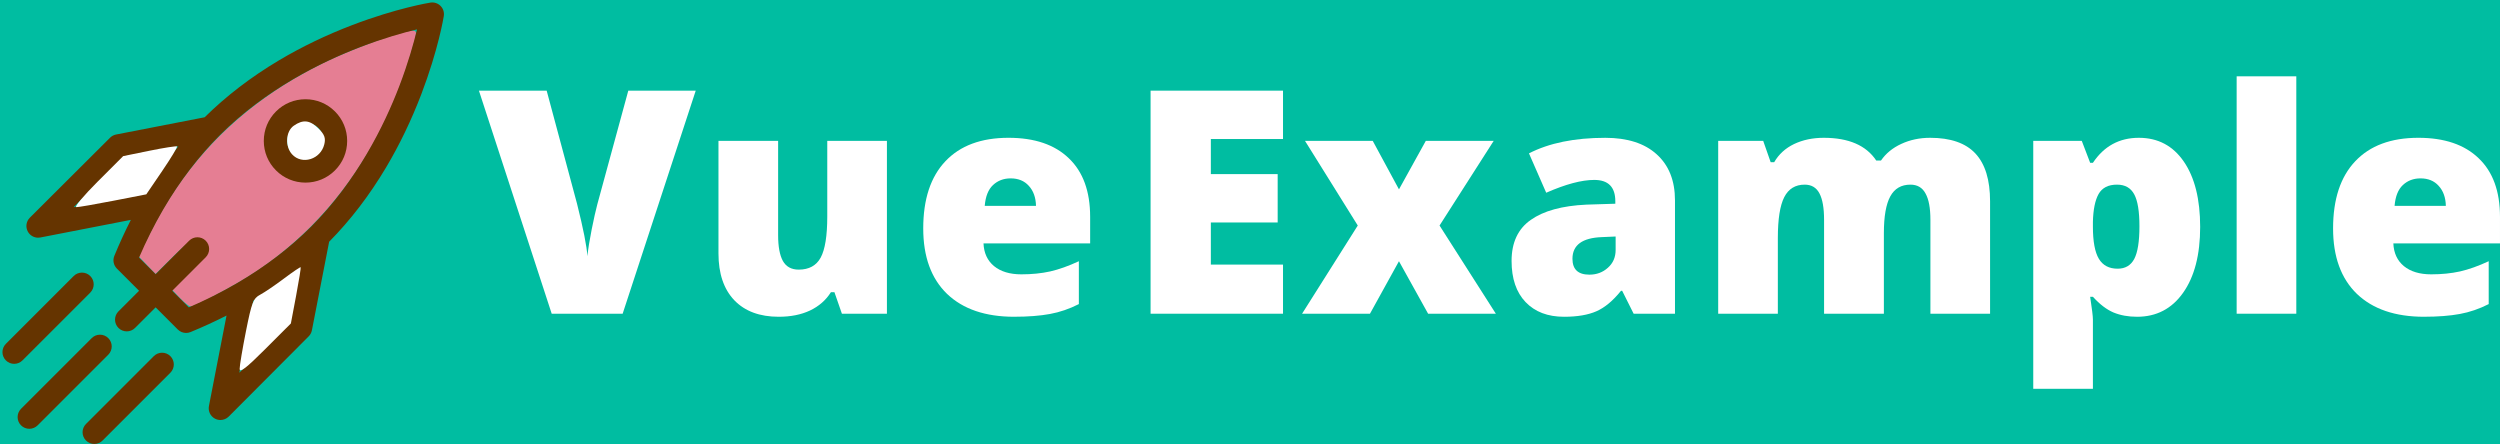
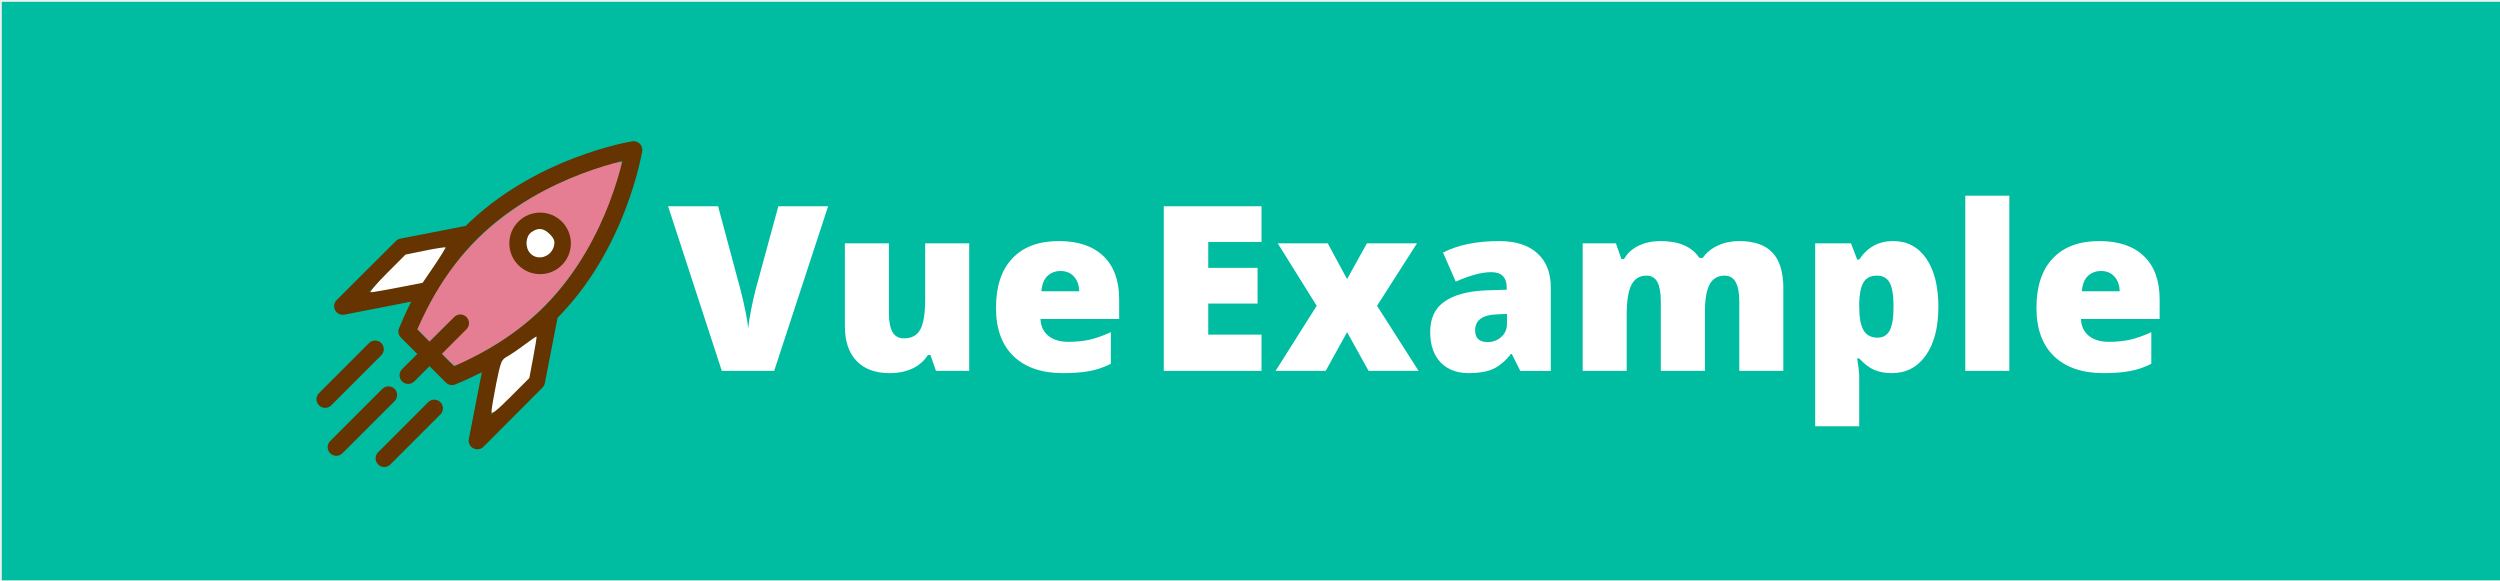
- <svg xmlns="http://www.w3.org/2000/svg" version="1.1" x="0px" y="0px" viewBox="0 0 509.621 90.499" id="svg4171" width="509.621" height="90.499">
+ <svg xmlns="http://www.w3.org/2000/svg" version="1.1" x="0px" y="0px" viewBox="0 0 690.547 160.289" id="svg4171" width="690.547" height="160.289">
  <defs id="defs4183" />
-   <g id="layer3" style="display:inline" transform="translate(144.8167,-35.96908)">
+   <g id="layer3" style="display:inline" transform="translate(231.7309,2.527277)">
    <rect style="fill:#00bda1;fill-opacity:1;stroke:none;stroke-width:15;stroke-linecap:butt;stroke-linejoin:miter;stroke-miterlimit:4;stroke-dasharray:none;stroke-opacity:1" id="rect4144" width="690.047" height="159.789" x="-231.231" y="-2.027" />
  </g>
-   <g id="layer4" transform="translate(-71.40215,-58.8714)" style="display:none">
+   <g id="layer4" transform="translate(15.51202,-20.37504)" style="display:none">
    <g transform="translate(-94.45708,13.48731)" style="font-style:normal;font-weight:normal;font-size:40px;line-height:125%;font-family:sans-serif;letter-spacing:2px;word-spacing:0px;display:inline;fill:#653400;fill-opacity:1;stroke:none;stroke-width:1px;stroke-linecap:butt;stroke-linejoin:miter;stroke-opacity:1" id="flowRoot4444-3">
      <path d="m 196.636,143.893 -2.565,-13.973 -5.715,0 -2.565,13.973 3.578,0 0.427,-2.205 2.655,0 0.427,2.205 3.757,0 z m -4.612,-4.838 -1.732,0 0.787,-4.995 0.158,0 0.787,4.995 z" style="font-style:normal;font-variant:normal;font-weight:normal;font-stretch:normal;font-size:22.5px;font-family:'Passion One';-inkscape-font-specification:'Passion One';fill:#653400;fill-opacity:1" id="path4299" />
      <path d="m 216.656,129.92 -4.05,0 -0.922,9.158 -0.383,0 -1.215,-9.158 -4.253,0 2.52,13.973 5.94,0 2.362,-13.973 z" style="font-style:normal;font-variant:normal;font-weight:normal;font-stretch:normal;font-size:22.5px;font-family:'Passion One';-inkscape-font-specification:'Passion One';fill:#653400;fill-opacity:1" id="path4301" />
      <path d="m 222.298,144.118 c 1.373,0 2.205,-0.54 2.812,-1.058 l 0.09,0 0,0.787 3.578,0 0,-10.732 -3.78,0 0,7.357 c -0.27,0.203 -0.675,0.315 -1.058,0.315 -0.338,0 -0.495,-0.225 -0.495,-0.562 l 0,-7.11 -3.825,0 0,8.033 c 0,1.732 0.743,2.97 2.678,2.97 z" style="font-style:normal;font-variant:normal;font-weight:normal;font-stretch:normal;font-size:22.5px;font-family:'Passion One';-inkscape-font-specification:'Passion One';fill:#653400;fill-opacity:1" id="path4303" />
      <path d="m 236.623,136.063 c 0.765,0 1.012,0.383 1.012,1.058 l 0,0.54 -1.958,0 c 0,-0.922 0.113,-1.597 0.945,-1.597 z m 0.09,-3.217 c -3.285,0 -4.77,1.98 -4.77,5.625 0,3.397 1.643,5.647 4.793,5.647 1.417,0 2.542,-0.203 3.78,-0.585 l -0.315,-2.79 c -1.125,0.27 -1.98,0.517 -2.902,0.517 -1.012,0 -1.552,-0.517 -1.552,-1.688 l 5.13,0 c 0.068,-0.922 0.158,-1.823 0.158,-2.43 0,-2.587 -1.058,-4.298 -4.32,-4.298 z" style="font-style:normal;font-variant:normal;font-weight:normal;font-stretch:normal;font-size:22.5px;font-family:'Passion One';-inkscape-font-specification:'Passion One';fill:#653400;fill-opacity:1" id="path4305" />
      <path d="m 245.067,142.363 c 0,1.125 0.585,1.778 2.002,1.778 1.373,0 1.958,-0.652 1.958,-1.732 0,-1.238 -0.585,-1.823 -1.958,-1.823 -1.417,0 -2.002,0.585 -2.002,1.778 z" style="font-style:normal;font-variant:normal;font-weight:normal;font-stretch:normal;font-size:22.5px;font-family:'Passion One';-inkscape-font-specification:'Passion One';fill:#653400;fill-opacity:1" id="path4307" />
      <path d="m 256.762,133.228 -3.757,0 0,10.328 c 0,0.427 -0.068,0.54 -0.585,0.54 l -0.765,0 0.315,3.105 1.125,0 c 2.835,0 3.667,-0.72 3.667,-3.038 l 0,-10.935 z m -3.96,-2.16 c 0,1.17 0.562,1.71 2.047,1.71 1.44,0 2.002,-0.562 2.002,-1.71 0,-1.192 -0.562,-1.755 -2.002,-1.755 -1.485,0 -2.047,0.562 -2.047,1.755 z" style="font-style:normal;font-variant:normal;font-weight:normal;font-stretch:normal;font-size:22.5px;font-family:'Passion One';-inkscape-font-specification:'Passion One';fill:#653400;fill-opacity:1" id="path4309" />
      <path d="m 263.556,132.845 c -2.43,0 -3.825,1.238 -3.825,3.51 0,2.25 1.462,3.15 3.848,4.072 0.36,0.135 0.495,0.225 0.495,0.472 0,0.247 -0.202,0.338 -0.517,0.338 -0.675,0 -1.733,-0.247 -3.06,-0.608 l -0.247,3.038 c 1.058,0.27 2.137,0.45 3.285,0.45 2.745,0 3.713,-1.238 3.713,-3.51 0,-2.272 -1.598,-3.127 -3.623,-3.87 -0.293,-0.113 -0.518,-0.225 -0.518,-0.45 0,-0.247 0.158,-0.383 0.472,-0.383 0.608,0 1.98,0.27 3.083,0.517 l 0.383,-3.127 c -1.08,-0.27 -2.25,-0.45 -3.487,-0.45 z" style="font-style:normal;font-variant:normal;font-weight:normal;font-stretch:normal;font-size:22.5px;font-family:'Passion One';-inkscape-font-specification:'Passion One';fill:#653400;fill-opacity:1" id="path4311" />
      <path d="m 281.882,139.325 c 2.97,0 4.5,-1.215 4.5,-4.68 0,-3.42 -1.597,-4.725 -4.747,-4.725 l -4.567,0 0,13.973 3.78,0 0,-4.567 1.035,0 z m 0.63,-4.41 c 0,1.26 -0.18,1.755 -1.035,1.755 l -0.63,0 0,-3.555 0.54,0 c 0.922,0 1.125,0.54 1.125,1.8 z" style="font-style:normal;font-variant:normal;font-weight:normal;font-stretch:normal;font-size:22.5px;font-family:'Passion One';-inkscape-font-specification:'Passion One';fill:#653400;fill-opacity:1" id="path4313" />
      <path d="m 303.409,129.92 -3.555,0 -0.405,7.402 -0.225,0 -1.035,-7.402 -3.757,0 -0.945,7.402 -0.225,0 -0.585,-7.402 -3.69,0 1.462,13.973 4.657,0 1.012,-6.188 0.18,0 1.215,6.188 4.635,0 1.26,-13.973 z" style="font-style:normal;font-variant:normal;font-weight:normal;font-stretch:normal;font-size:22.5px;font-family:'Passion One';-inkscape-font-specification:'Passion One';fill:#653400;fill-opacity:1" id="path4315" />
      <path d="m 316.898,143.893 -2.565,-13.973 -5.715,0 -2.565,13.973 3.578,0 0.427,-2.205 2.655,0 0.427,2.205 3.757,0 z m -4.612,-4.838 -1.732,0 0.787,-4.995 0.158,0 0.787,4.995 z" style="font-style:normal;font-variant:normal;font-weight:normal;font-stretch:normal;font-size:22.5px;font-family:'Passion One';-inkscape-font-specification:'Passion One';fill:#653400;fill-opacity:1" id="path4317" />
      <path d="m 331.63,139.325 c 2.97,0 4.5,-1.215 4.5,-4.68 0,-3.42 -1.597,-4.725 -4.747,-4.725 l -4.567,0 0,13.973 3.78,0 0,-4.567 1.035,0 z m 0.63,-4.41 c 0,1.26 -0.18,1.755 -1.035,1.755 l -0.63,0 0,-3.555 0.54,0 c 0.922,0 1.125,0.54 1.125,1.8 z" style="font-style:normal;font-variant:normal;font-weight:normal;font-stretch:normal;font-size:22.5px;font-family:'Passion One';-inkscape-font-specification:'Passion One';fill:#653400;fill-opacity:1" id="path4319" />
      <path d="m 342.694,137.84 c 0,-1.147 0.27,-1.395 1.44,-1.395 l 1.035,0 0.158,-3.6 c -1.552,0 -2.07,0.135 -2.768,0.922 l -0.09,0 -0.225,-0.652 -3.285,0 0,10.777 3.735,0 0,-6.053 z" style="font-style:normal;font-variant:normal;font-weight:normal;font-stretch:normal;font-size:22.5px;font-family:'Passion One';-inkscape-font-specification:'Passion One';fill:#653400;fill-opacity:1" id="path4321" />
      <path d="m 352.513,132.845 c -3.217,0 -4.702,1.643 -4.702,5.625 0,3.938 1.417,5.647 4.702,5.647 3.263,0 4.612,-1.665 4.612,-5.805 0,-3.825 -1.417,-5.468 -4.612,-5.468 z m -0.022,3.038 c 0.81,0 0.877,0.517 0.877,2.362 l 0,0.652 c 0,1.913 -0.113,2.408 -0.833,2.408 -0.877,0 -0.945,-0.517 -0.945,-2.542 l 0,-0.54 c 0,-1.823 0.09,-2.34 0.9,-2.34 z" style="font-style:normal;font-variant:normal;font-weight:normal;font-stretch:normal;font-size:22.5px;font-family:'Passion One';-inkscape-font-specification:'Passion One';fill:#653400;fill-opacity:1" id="path4323" />
      <path d="m 364.345,133.228 -3.757,0 0,10.328 c 0,0.427 -0.068,0.54 -0.585,0.54 l -0.765,0 0.315,3.105 1.125,0 c 2.835,0 3.667,-0.72 3.667,-3.038 l 0,-10.935 z m -3.96,-2.16 c 0,1.17 0.562,1.71 2.047,1.71 1.44,0 2.002,-0.562 2.002,-1.71 0,-1.192 -0.562,-1.755 -2.002,-1.755 -1.485,0 -2.047,0.562 -2.047,1.755 z" style="font-style:normal;font-variant:normal;font-weight:normal;font-stretch:normal;font-size:22.5px;font-family:'Passion One';-inkscape-font-specification:'Passion One';fill:#653400;fill-opacity:1" id="path4325" />
      <path d="m 372.399,136.063 c 0.765,0 1.012,0.383 1.012,1.058 l 0,0.54 -1.958,0 c 0,-0.922 0.113,-1.597 0.945,-1.597 z m 0.09,-3.217 c -3.285,0 -4.77,1.98 -4.77,5.625 0,3.397 1.643,5.647 4.793,5.647 1.417,0 2.542,-0.203 3.78,-0.585 l -0.315,-2.79 c -1.125,0.27 -1.98,0.517 -2.902,0.517 -1.012,0 -1.552,-0.517 -1.552,-1.688 l 5.13,0 c 0.068,-0.922 0.158,-1.823 0.158,-2.43 0,-2.587 -1.058,-4.298 -4.32,-4.298 z" style="font-style:normal;font-variant:normal;font-weight:normal;font-stretch:normal;font-size:22.5px;font-family:'Passion One';-inkscape-font-specification:'Passion One';fill:#653400;fill-opacity:1" id="path4327" />
      <path d="m 383.43,138.538 c 0,-1.508 0.203,-2.408 1.058,-2.408 0.585,0 1.395,0.292 2.025,0.562 l 0.405,-3.308 c -0.855,-0.36 -1.62,-0.54 -2.88,-0.54 -2.97,0 -4.388,2.498 -4.388,5.85 0,3.285 1.395,5.423 4.32,5.423 1.058,0 1.823,-0.203 2.768,-0.517 l -0.405,-2.88 c -0.698,0.158 -1.282,0.247 -1.845,0.247 -0.877,0 -1.058,-0.81 -1.058,-2.43 z" style="font-style:normal;font-variant:normal;font-weight:normal;font-stretch:normal;font-size:22.5px;font-family:'Passion One';-inkscape-font-specification:'Passion One';fill:#653400;fill-opacity:1" id="path4329" />
      <path d="m 393.029,144.118 c 0.945,0 1.732,-0.09 2.655,-0.203 l 0.113,-2.993 c -0.45,0.022 -1.08,0.068 -1.395,0.068 -0.315,0 -0.45,-0.135 -0.45,-0.472 l 0,-4.478 1.867,0 0.158,-2.79 -2.002,0 0,-2.07 -3.397,0 -0.203,2.07 -1.26,0 0,2.79 1.08,0 0,5.22 c 0,2.16 0.945,2.857 2.835,2.857 z" style="font-style:normal;font-variant:normal;font-weight:normal;font-stretch:normal;font-size:22.5px;font-family:'Passion One';-inkscape-font-specification:'Passion One';fill:#653400;fill-opacity:1" id="path4331" />
      <path d="m 405.114,140.923 c 0,1.958 0.945,3.195 2.745,3.195 1.395,0 2.047,-0.427 2.565,-1.147 l 0.113,0 c 0.338,0.877 1.125,1.147 2.115,1.147 0.562,0 0.787,-0.045 1.44,-0.09 l 0.338,-2.723 c -0.675,0 -0.945,-0.135 -0.945,-0.72 0,-1.552 0.113,-3.263 0.113,-4.657 0,-2.092 -0.922,-3.083 -3.285,-3.083 -1.62,0 -3.375,0.338 -4.95,0.743 l 0.562,3.285 c 1.26,-0.36 2.61,-0.652 3.375,-0.652 0.45,0 0.63,0.27 0.63,0.63 l 0,0.54 c -2.993,0.27 -4.815,0.877 -4.815,3.533 z m 4.14,0.562 c -0.472,0 -0.698,-0.292 -0.698,-0.833 0,-0.787 0.495,-1.012 1.53,-1.147 l 0,1.103 c 0,0.608 -0.27,0.877 -0.833,0.877 z" style="font-style:normal;font-variant:normal;font-weight:normal;font-stretch:normal;font-size:22.5px;font-family:'Passion One';-inkscape-font-specification:'Passion One';fill:#653400;fill-opacity:1" id="path4333" />
      <path d="m 423.844,132.845 c -1.373,0 -2.205,0.54 -2.812,1.058 l -0.09,0 -0.225,-0.787 -3.442,0 0,10.777 3.78,0 0,-7.268 c 0.27,-0.203 0.675,-0.315 1.058,-0.315 0.338,0 0.495,0.225 0.495,0.562 l 0,7.02 3.825,0 0,-8.303 c 0,-1.732 -0.652,-2.745 -2.587,-2.745 z" style="font-style:normal;font-variant:normal;font-weight:normal;font-stretch:normal;font-size:22.5px;font-family:'Passion One';-inkscape-font-specification:'Passion One';fill:#653400;fill-opacity:1" id="path4335" />
      <path d="m 437.809,144.118 c 0.562,0 1.103,-0.068 1.508,-0.09 l 0.338,-2.723 c -0.63,0 -0.833,-0.158 -0.833,-0.72 l 0,-11.115 -3.757,0 0,3.938 c -0.472,-0.405 -1.035,-0.562 -1.845,-0.562 -2.317,0 -3.578,1.935 -3.578,5.558 0,3.623 0.855,5.715 3.667,5.715 1.08,0 1.823,-0.45 2.272,-1.147 l 0.113,0 c 0.315,0.922 1.238,1.147 2.115,1.147 z m -4.388,-5.603 c 0,-1.552 0.068,-2.498 0.877,-2.498 0.338,0 0.608,0.113 0.877,0.27 l 0,4.657 c -0.338,0.158 -0.608,0.203 -0.9,0.203 -0.833,0 -0.855,-0.9 -0.855,-2.632 z" style="font-style:normal;font-variant:normal;font-weight:normal;font-stretch:normal;font-size:22.5px;font-family:'Passion One';-inkscape-font-specification:'Passion One';fill:#653400;fill-opacity:1" id="path4337" />
      <path d="m 457.683,133.318 0.225,-3.397 -9.225,0 -0.225,3.397 2.768,0 0,10.575 3.848,0 0,-10.575 2.61,0 z" style="font-style:normal;font-variant:normal;font-weight:normal;font-stretch:normal;font-size:22.5px;font-family:'Passion One';-inkscape-font-specification:'Passion One';fill:#653400;fill-opacity:1" id="path4339" />
      <path d="m 463.151,144.118 c 1.373,0 2.205,-0.54 2.812,-1.058 l 0.09,0 0,0.787 3.578,0 0,-10.732 -3.78,0 0,7.357 c -0.27,0.203 -0.675,0.315 -1.058,0.315 -0.338,0 -0.495,-0.225 -0.495,-0.562 l 0,-7.11 -3.825,0 0,8.033 c 0,1.732 0.743,2.97 2.678,2.97 z" style="font-style:normal;font-variant:normal;font-weight:normal;font-stretch:normal;font-size:22.5px;font-family:'Passion One';-inkscape-font-specification:'Passion One';fill:#653400;fill-opacity:1" id="path4341" />
      <path d="m 476.397,144.118 c 0.945,0 1.732,-0.09 2.655,-0.203 l 0.113,-2.993 c -0.45,0.022 -1.08,0.068 -1.395,0.068 -0.315,0 -0.45,-0.135 -0.45,-0.472 l 0,-4.478 1.867,0 0.158,-2.79 -2.002,0 0,-2.07 -3.397,0 -0.203,2.07 -1.26,0 0,2.79 1.08,0 0,5.22 c 0,2.16 0.945,2.857 2.835,2.857 z" style="font-style:normal;font-variant:normal;font-weight:normal;font-stretch:normal;font-size:22.5px;font-family:'Passion One';-inkscape-font-specification:'Passion One';fill:#653400;fill-opacity:1" id="path4343" />
      <path d="m 486.618,132.845 c -3.217,0 -4.702,1.643 -4.702,5.625 0,3.938 1.417,5.647 4.702,5.647 3.263,0 4.612,-1.665 4.612,-5.805 0,-3.825 -1.417,-5.468 -4.612,-5.468 z m -0.022,3.038 c 0.81,0 0.877,0.517 0.877,2.362 l 0,0.652 c 0,1.913 -0.113,2.408 -0.833,2.408 -0.877,0 -0.945,-0.517 -0.945,-2.542 l 0,-0.54 c 0,-1.823 0.09,-2.34 0.9,-2.34 z" style="font-style:normal;font-variant:normal;font-weight:normal;font-stretch:normal;font-size:22.5px;font-family:'Passion One';-inkscape-font-specification:'Passion One';fill:#653400;fill-opacity:1" id="path4345" />
      <path d="m 498.158,137.84 c 0,-1.147 0.27,-1.395 1.44,-1.395 l 1.035,0 0.158,-3.6 c -1.552,0 -2.07,0.135 -2.768,0.922 l -0.09,0 -0.225,-0.652 -3.285,0 0,10.777 3.735,0 0,-6.053 z" style="font-style:normal;font-variant:normal;font-weight:normal;font-stretch:normal;font-size:22.5px;font-family:'Passion One';-inkscape-font-specification:'Passion One';fill:#653400;fill-opacity:1" id="path4347" />
      <path d="m 507.257,143.893 0,-10.665 -3.712,0 0,10.665 3.712,0 z m -3.893,-12.825 c 0,1.17 0.562,1.71 2.047,1.71 1.44,0 2.002,-0.562 2.002,-1.71 0,-1.192 -0.562,-1.755 -2.002,-1.755 -1.485,0 -2.047,0.562 -2.047,1.755 z" style="font-style:normal;font-variant:normal;font-weight:normal;font-stretch:normal;font-size:22.5px;font-family:'Passion One';-inkscape-font-specification:'Passion One';fill:#653400;fill-opacity:1" id="path4349" />
      <path d="m 510.324,140.923 c 0,1.958 0.945,3.195 2.745,3.195 1.395,0 2.047,-0.427 2.565,-1.147 l 0.113,0 c 0.338,0.877 1.125,1.147 2.115,1.147 0.562,0 0.787,-0.045 1.44,-0.09 l 0.338,-2.723 c -0.675,0 -0.945,-0.135 -0.945,-0.72 0,-1.552 0.113,-3.263 0.113,-4.657 0,-2.092 -0.922,-3.083 -3.285,-3.083 -1.62,0 -3.375,0.338 -4.95,0.743 l 0.562,3.285 c 1.26,-0.36 2.61,-0.652 3.375,-0.652 0.45,0 0.63,0.27 0.63,0.63 l 0,0.54 c -2.993,0.27 -4.815,0.877 -4.815,3.533 z m 4.14,0.562 c -0.472,0 -0.698,-0.292 -0.698,-0.833 0,-0.787 0.495,-1.012 1.53,-1.147 l 0,1.103 c 0,0.608 -0.27,0.877 -0.833,0.877 z" style="font-style:normal;font-variant:normal;font-weight:normal;font-stretch:normal;font-size:22.5px;font-family:'Passion One';-inkscape-font-specification:'Passion One';fill:#653400;fill-opacity:1" id="path4351" />
      <path d="m 522.484,141.418 c 0,2.002 1.035,2.7 2.947,2.7 l 1.238,0 0.292,-3.195 c -0.562,0 -0.765,-0.203 -0.765,-0.698 l 0,-10.755 -3.712,0 0,11.947 z" style="font-style:normal;font-variant:normal;font-weight:normal;font-stretch:normal;font-size:22.5px;font-family:'Passion One';-inkscape-font-specification:'Passion One';fill:#653400;fill-opacity:1" id="path4353" />
    </g>
  </g>
-   <g id="g4442" style="display:none" transform="translate(-71.40215,-58.8714)">
+   <g id="g4442" style="display:none" transform="translate(15.51202,-20.37504)">
    <flowRoot transform="translate(-94.45708,13.48731)" style="font-style:normal;font-weight:normal;font-size:40px;line-height:125%;font-family:sans-serif;letter-spacing:2px;word-spacing:0px;fill:#653400;fill-opacity:1;stroke:none;stroke-width:1px;stroke-linecap:butt;stroke-linejoin:miter;stroke-opacity:1" id="flowRoot4444" xml:space="preserve">
      <flowRegion id="flowRegion4446">
        <rect style="fill:#653400;fill-opacity:1" y="122.562" x="185.611" height="61.669" width="394.8" id="rect4448" />
      </flowRegion>
      <flowPara style="font-style:normal;font-variant:normal;font-weight:normal;font-stretch:normal;font-size:22.5px;font-family:'Passion One';-inkscape-font-specification:'Passion One';fill:#653400;fill-opacity:1" id="flowPara4450">A Vue.js PWA Project and Tutorial</flowPara>
    </flowRoot>
  </g>
-   <g id="layer1" transform="translate(5.969334,-17.89827)" style="display:inline">
+   <g id="layer1" transform="translate(92.8835,20.59809)" style="display:inline">
    <g transform="matrix(1.548731,0,0,1.548731,78.7955,-57.75717)" style="font-style:normal;font-weight:normal;font-size:50.36px;line-height:125%;font-family:sans-serif;letter-spacing:2.518px;word-spacing:0px;display:inline;fill:#653400;fill-opacity:1;stroke:none;stroke-width:1px;stroke-linecap:butt;stroke-linejoin:miter;stroke-opacity:1" id="flowRoot4222">
      <g transform="translate(-138.0068,-43.46414)" style="font-style:normal;font-weight:normal;font-size:40px;line-height:125%;font-family:sans-serif;letter-spacing:2px;word-spacing:0px;fill:#e57e93;fill-opacity:1;stroke:none;stroke-width:1px;stroke-linecap:butt;stroke-linejoin:miter;stroke-opacity:1" id="flowRoot4283">
        <path d="m 165.973,104.246 8.876,0 -9.619,29.36 -9.338,0 -9.579,-29.36 8.916,0 3.996,14.881 q 1.245,4.96 1.366,6.908 0.141,-1.406 0.562,-3.514 0.422,-2.109 0.743,-3.314 l 4.077,-14.961 z" style="font-style:normal;font-variant:normal;font-weight:800;font-stretch:normal;font-size:41.128px;font-family:'Open Sans';-inkscape-font-specification:'Open Sans Ultra-Bold';letter-spacing:0.343px;fill:#ffffff;fill-opacity:1" id="path4294" />
        <path d="m 194.089,133.606 -0.984,-2.832 -0.462,0 q -0.984,1.566 -2.751,2.41 -1.747,0.823 -4.117,0.823 -3.755,0 -5.844,-2.169 -2.089,-2.189 -2.089,-6.165 l 0,-14.82 7.852,0 0,12.431 q 0,2.229 0.623,3.374 0.643,1.145 2.089,1.145 2.028,0 2.892,-1.586 0.864,-1.607 0.864,-5.402 l 0,-9.961 7.852,0 0,22.753 -5.924,0 z" style="font-style:normal;font-variant:normal;font-weight:800;font-stretch:normal;font-size:41.128px;font-family:'Open Sans';-inkscape-font-specification:'Open Sans Ultra-Bold';letter-spacing:0.343px;fill:#ffffff;fill-opacity:1" id="path4296" />
        <path d="m 216.763,134.007 q -5.683,0 -8.836,-3.012 -3.133,-3.032 -3.133,-8.615 0,-5.764 2.912,-8.836 2.912,-3.093 8.314,-3.093 5.141,0 7.932,2.691 2.811,2.671 2.811,7.711 l 0,3.494 -14.037,0 q 0.08,1.908 1.386,2.992 1.325,1.084 3.595,1.084 2.068,0 3.795,-0.382 1.747,-0.402 3.775,-1.345 l 0,5.643 q -1.848,0.944 -3.816,1.305 -1.968,0.361 -4.699,0.361 z m -0.462,-18.214 q -1.386,0 -2.329,0.884 -0.924,0.864 -1.084,2.731 l 6.748,0 q -0.04,-1.647 -0.944,-2.631 -0.884,-0.984 -2.39,-0.984 z" style="font-style:normal;font-variant:normal;font-weight:800;font-stretch:normal;font-size:41.128px;font-family:'Open Sans';-inkscape-font-specification:'Open Sans Ultra-Bold';letter-spacing:0.343px;fill:#ffffff;fill-opacity:1" id="path4298" />
      </g>
      <g transform="translate(-52.77567,-43.46414)" style="font-style:normal;font-weight:normal;font-size:40px;line-height:125%;font-family:sans-serif;letter-spacing:2px;word-spacing:0px;fill:#e57e93;fill-opacity:1;stroke:none;stroke-width:1px;stroke-linecap:butt;stroke-linejoin:miter;stroke-opacity:1" id="flowRoot4245">
        <path d="m 166.917,133.606 -17.431,0 0,-29.36 17.431,0 0,6.366 -9.499,0 0,4.619 8.796,0 0,6.366 -8.796,0 0,5.543 9.499,0 0,6.466 z" style="font-style:normal;font-variant:normal;font-weight:800;font-stretch:normal;font-size:41.128px;font-family:'Open Sans';-inkscape-font-specification:'Open Sans Ultra-Bold';letter-spacing:0.343px;fill:#ffffff;fill-opacity:1" id="path4304" />
        <path d="m 176.758,121.998 -6.948,-11.145 8.916,0 3.454,6.386 3.534,-6.386 8.936,0 -7.129,11.145 7.41,11.607 -8.916,0 -3.836,-6.908 -3.816,6.908 -8.936,0 7.33,-11.607 z" style="font-style:normal;font-variant:normal;font-weight:800;font-stretch:normal;font-size:41.128px;font-family:'Open Sans';-inkscape-font-specification:'Open Sans Ultra-Bold';letter-spacing:0.343px;fill:#ffffff;fill-opacity:1" id="path4306" />
        <path d="m 213.068,133.606 -1.506,-3.012 -0.161,0 q -1.586,1.968 -3.233,2.691 -1.647,0.723 -4.257,0.723 -3.213,0 -5.061,-1.928 -1.848,-1.928 -1.848,-5.422 0,-3.635 2.53,-5.402 2.53,-1.787 7.33,-2.008 l 3.795,-0.12 0,-0.321 q 0,-2.811 -2.771,-2.811 -2.49,0 -6.326,1.687 l -2.269,-5.181 q 3.976,-2.048 10.041,-2.048 4.378,0 6.768,2.169 2.41,2.169 2.41,6.065 l 0,14.921 -5.442,0 z m -5.824,-5.141 q 1.426,0 2.43,-0.904 1.024,-0.904 1.024,-2.35 l 0,-1.767 -1.807,0.08 q -3.876,0.141 -3.876,2.852 0,2.089 2.229,2.089 z" style="font-style:normal;font-variant:normal;font-weight:800;font-stretch:normal;font-size:41.128px;font-family:'Open Sans';-inkscape-font-specification:'Open Sans Ultra-Bold';letter-spacing:0.343px;fill:#ffffff;fill-opacity:1" id="path4308" />
        <path d="m 252.13,133.606 0,-12.37 q 0,-2.309 -0.643,-3.454 -0.623,-1.165 -1.988,-1.165 -1.807,0 -2.651,1.546 -0.843,1.546 -0.843,4.84 l 0,10.603 -7.872,0 0,-12.37 q 0,-2.309 -0.602,-3.454 -0.602,-1.165 -1.948,-1.165 -1.848,0 -2.691,1.647 -0.843,1.647 -0.843,5.382 l 0,9.961 -7.852,0 0,-22.753 5.924,0 0.984,2.811 0.462,0 q 0.904,-1.566 2.611,-2.39 1.727,-0.823 3.916,-0.823 4.92,0 6.908,2.992 l 0.623,0 q 0.964,-1.406 2.671,-2.189 1.727,-0.803 3.795,-0.803 4.036,0 5.964,2.068 1.928,2.068 1.928,6.286 l 0,14.8 -7.852,0 z" style="font-style:normal;font-variant:normal;font-weight:800;font-stretch:normal;font-size:41.128px;font-family:'Open Sans';-inkscape-font-specification:'Open Sans Ultra-Bold';letter-spacing:0.343px;fill:#ffffff;fill-opacity:1" id="path4310" />
        <path d="m 279.322,134.007 q -1.727,0 -3.093,-0.562 -1.366,-0.582 -2.711,-2.068 l -0.361,0 q 0.361,2.39 0.361,2.972 l 0,9.137 -7.852,0 0,-32.633 6.386,0 1.105,2.892 0.361,0 q 2.189,-3.293 6.045,-3.293 3.775,0 5.924,3.133 2.149,3.133 2.149,8.595 0,5.502 -2.249,8.675 -2.229,3.153 -6.065,3.153 z m -2.631,-17.391 q -1.727,0 -2.43,1.245 -0.683,1.225 -0.743,3.655 l 0,0.623 q 0,2.932 0.783,4.237 0.783,1.305 2.47,1.305 1.506,0 2.189,-1.285 0.683,-1.305 0.683,-4.298 0,-2.932 -0.683,-4.197 -0.683,-1.285 -2.269,-1.285 z" style="font-style:normal;font-variant:normal;font-weight:800;font-stretch:normal;font-size:41.128px;font-family:'Open Sans';-inkscape-font-specification:'Open Sans Ultra-Bold';letter-spacing:0.343px;fill:#ffffff;fill-opacity:1" id="path4312" />
        <path d="m 300.29,133.606 -7.852,0 0,-31.247 7.852,0 0,31.247 z" style="font-style:normal;font-variant:normal;font-weight:800;font-stretch:normal;font-size:41.128px;font-family:'Open Sans';-inkscape-font-specification:'Open Sans Ultra-Bold';letter-spacing:0.343px;fill:#ffffff;fill-opacity:1" id="path4314" />
        <path d="m 317.1,134.007 q -5.683,0 -8.836,-3.012 -3.133,-3.032 -3.133,-8.615 0,-5.764 2.912,-8.836 2.912,-3.093 8.314,-3.093 5.141,0 7.932,2.691 2.811,2.671 2.811,7.711 l 0,3.494 -14.037,0 q 0.08,1.908 1.386,2.992 1.325,1.084 3.595,1.084 2.068,0 3.795,-0.382 1.747,-0.402 3.775,-1.345 l 0,5.643 q -1.848,0.944 -3.816,1.305 -1.968,0.361 -4.699,0.361 z m -0.462,-18.214 q -1.386,0 -2.329,0.884 -0.924,0.864 -1.084,2.731 l 6.748,0 q -0.04,-1.647 -0.944,-2.631 -0.884,-0.984 -2.39,-0.984 z" style="font-style:normal;font-variant:normal;font-weight:800;font-stretch:normal;font-size:41.128px;font-family:'Open Sans';-inkscape-font-specification:'Open Sans Ultra-Bold';letter-spacing:0.343px;fill:#ffffff;fill-opacity:1" id="path4316" />
      </g>
    </g>
    <rect style="fill:#ffffff;fill-opacity:0;stroke:none;stroke-width:13;stroke-linecap:butt;stroke-linejoin:miter;stroke-miterlimit:4;stroke-dasharray:none;stroke-opacity:1" id="rect4293" width="2.418" height="1.814" x="252.07" y="33.4" />
  </g>
-   <g id="layer2" transform="translate(5.969341,-23.33958)" style="display:inline">
+   <g id="layer2" transform="translate(92.88351,15.15678)" style="display:inline">
    <path style="color:#000000;clip-rule:nonzero;display:inline;overflow:visible;visibility:visible;opacity:1;isolation:auto;mix-blend-mode:normal;color-interpolation:sRGB;color-interpolation-filters:linearRGB;solid-color:#000000;solid-opacity:1;fill:#e57e93;fill-opacity:1;fill-rule:nonzero;stroke:none;stroke-width:15;stroke-linecap:butt;stroke-linejoin:miter;stroke-miterlimit:4;stroke-dasharray:none;stroke-dashoffset:0;stroke-opacity:1;color-rendering:auto;image-rendering:auto;shape-rendering:auto;text-rendering:auto;enable-background:accumulate" d="m 30.751,84.132 -1.618,-1.688 3.644,-3.602 c 2.804,-2.772 3.604,-3.95 3.469,-5.113 -0.123,-1.069 -0.597,-1.571 -1.617,-1.715 -1.096,-0.155 -2.336,0.683 -5.166,3.487 l -3.724,3.691 -1.747,-1.824 -1.747,-1.824 2.659,-5.244 c 7.612,-15.012 19.195,-26.307 34.955,-34.083 5.871,-2.897 16.123,-6.625 18.218,-6.625 1.067,0 1.046,0.262 -0.388,4.988 -5.803,19.122 -16.712,34.369 -31.66,44.249 -3.94,2.604 -12.193,6.99 -13.153,6.99 -0.279,0 -1.235,-0.76 -2.124,-1.688 z M 61.111,58.766 c 4.899,-3.588 4.466,-11.161 -0.793,-13.88 -6.166,-3.188 -13.444,1.923 -12.198,8.567 1.099,5.857 8.253,8.783 12.99,5.313 z" id="path4832" />
    <g transform="translate(-10.46959,18.83902)" id="g4" style="stroke:none;stroke-opacity:1">
      <path style="fill:none;stroke:none;stroke-opacity:1" d="M 53.28,80.484 63.528,70.202 65.682,59.14 c -2.952,2.4 -6.136,4.625 -9.545,6.668 L 53.28,80.484 Z" id="path6" />
      <path style="fill:none;stroke:none;stroke-opacity:1" d="m 66.772,29.509 c -0.993,0 -1.926,0.387 -2.628,1.089 -0.703,0.702 -1.089,1.636 -1.089,2.629 0,0.993 0.386,1.927 1.089,2.629 0.702,0.702 1.635,1.089 2.628,1.089 0.994,0 1.926,-0.387 2.629,-1.089 1.449,-1.45 1.449,-3.808 0,-5.257 -0.702,-0.703 -1.636,-1.09 -2.629,-1.09 z" id="path8" />
      <path style="fill:none;stroke:none;stroke-opacity:1" d="M 40.86,34.318 29.798,36.472 19.516,46.72 34.192,43.862 c 2.043,-3.408 4.269,-6.593 6.668,-9.544 z" id="path10" />
      <path style="fill:none;stroke:none;stroke-opacity:1" d="m 49.311,32.068 c -4.312,4.312 -8.144,9.333 -11.462,15.003 -0.05,0.1 -0.106,0.197 -0.17,0.29 -1.76,3.035 -3.372,6.255 -4.833,9.651 l 3.382,3.382 6.827,-6.826 c 0.934,-0.933 2.447,-0.933 3.38,0 0.933,0.933 0.933,2.447 0,3.38 l -6.827,6.826 3.382,3.383 c 3.395,-1.461 6.615,-3.073 9.649,-4.833 0.092,-0.065 0.192,-0.122 0.292,-0.172 5.67,-3.318 10.69,-7.15 15.001,-11.461 9.365,-9.366 14.928,-20.713 17.946,-28.582 1.834,-4.782 2.977,-8.898 3.633,-11.62 -2.722,0.656 -6.837,1.799 -11.619,3.634 -7.87,3.017 -19.216,8.58 -28.581,17.945 z m 23.47,7.168 c -1.605,1.605 -3.739,2.489 -6.009,2.489 -2.27,0 -4.404,-0.884 -6.009,-2.489 -1.605,-1.605 -2.489,-3.739 -2.489,-6.009 0,-2.27 0.884,-4.404 2.489,-6.009 1.605,-1.605 3.739,-2.489 6.009,-2.489 2.27,0 4.404,0.884 6.009,2.489 1.605,1.605 2.489,3.739 2.489,6.009 0,2.27 -0.884,4.404 -2.489,6.009 z" id="path12" />
      <path d="m 66.772,24.73 c -2.269,0 -4.404,0.884 -6.009,2.489 -1.605,1.605 -2.489,3.739 -2.489,6.009 0,2.27 0.884,4.404 2.489,6.009 1.605,1.605 3.739,2.489 6.009,2.489 2.27,0 4.404,-0.884 6.009,-2.489 1.605,-1.605 2.489,-3.739 2.489,-6.009 0,-2.27 -0.884,-4.404 -2.489,-6.009 -1.605,-1.605 -3.739,-2.489 -6.009,-2.489 z m 2.63,11.126 c -0.703,0.702 -1.635,1.089 -2.629,1.089 -0.993,0 -1.926,-0.387 -2.628,-1.089 -0.703,-0.702 -1.089,-1.635 -1.089,-2.629 0,-0.993 0.386,-1.927 1.089,-2.629 0.702,-0.702 1.635,-1.089 2.628,-1.089 0.993,0 1.926,0.387 2.629,1.089 1.449,1.45 1.449,3.808 0,5.258 z" id="path14" style="fill:#653400;fill-opacity:1;stroke:none;stroke-opacity:1" />
      <path d="m 22.9,64.149 c 0.933,-0.933 0.933,-2.447 0,-3.38 -0.933,-0.933 -2.447,-0.933 -3.38,0 L 5.7,74.589 c -0.933,0.933 -0.933,2.447 0,3.38 0.467,0.467 1.078,0.7 1.69,0.7 0.612,0 1.223,-0.233 1.69,-0.7 L 22.9,64.149 Z" id="path16" style="fill:#653400;fill-opacity:1;stroke:none;stroke-opacity:1" />
      <path d="m 26.574,73.426 c -0.933,-0.933 -2.446,-0.933 -3.379,0 L 8.79,87.831 c -0.934,0.933 -0.934,2.446 0,3.379 0.467,0.467 1.078,0.7 1.69,0.7 0.612,0 1.224,-0.234 1.69,-0.7 L 26.574,76.806 c 0.933,-0.933 0.933,-2.446 0,-3.38 z" id="path18" style="fill:#653400;fill-opacity:1;stroke:none;stroke-opacity:1" />
      <path d="m 35.852,77.101 -13.82,13.82 c -0.934,0.933 -0.934,2.447 0,3.38 0.466,0.466 1.078,0.699 1.689,0.699 0.612,0 1.224,-0.233 1.69,-0.699 l 13.82,-13.82 c 0.933,-0.933 0.933,-2.447 0,-3.38 -0.933,-0.934 -2.446,-0.933 -3.379,0 z" id="path20" style="fill:#653400;fill-opacity:1;stroke:none;stroke-opacity:1" />
      <path d="M 94.3,5.701 C 93.758,5.158 92.987,4.909 92.23,5.031 91.953,5.076 85.328,6.164 76.301,9.613 c -5.296,2.023 -10.327,4.446 -14.954,7.201 -5.683,3.384 -10.77,7.283 -15.128,11.591 l -18.05,3.514 c -0.466,0.091 -0.894,0.318 -1.231,0.654 l -16.352,16.3 c -0.745,0.742 -0.917,1.885 -0.424,2.813 0.421,0.791 1.239,1.269 2.11,1.269 0.152,0 0.304,-0.014 0.458,-0.043 L 31.175,49.32 c -1.201,2.356 -2.325,4.802 -3.367,7.336 -0.367,0.892 -0.161,1.917 0.52,2.599 l 4.518,4.518 -4.198,4.198 c -0.933,0.933 -0.933,2.447 0,3.38 0.467,0.467 1.078,0.7 1.69,0.7 0.611,0 1.223,-0.233 1.69,-0.7 l 4.198,-4.198 4.518,4.518 c 0.458,0.457 1.069,0.7 1.69,0.7 0.306,0 0.615,-0.059 0.909,-0.18 2.535,-1.042 4.98,-2.166 7.335,-3.366 L 47.09,87.271 c -0.201,1.032 0.296,2.074 1.225,2.567 0.354,0.188 0.739,0.279 1.12,0.279 0.62,0 1.233,-0.242 1.693,-0.703 l 16.3,-16.352 c 0.335,-0.336 0.563,-0.765 0.654,-1.231 l 3.513,-18.049 c 4.309,-4.359 8.209,-9.445 11.593,-15.129 2.755,-4.628 5.177,-9.659 7.201,-14.955 C 93.837,14.67 94.925,8.047 94.971,7.769 95.091,7.012 94.842,6.242 94.3,5.701 Z M 19.516,46.72 29.798,36.472 40.86,34.318 c -2.399,2.951 -4.624,6.136 -6.668,9.545 L 19.516,46.72 Z M 63.528,70.203 53.28,80.484 56.137,65.808 c 3.41,-2.043 6.593,-4.268 9.545,-6.668 L 63.528,70.203 Z M 85.878,22.108 C 82.86,29.977 77.296,41.324 67.932,50.69 63.621,55.001 58.6,58.833 52.931,62.151 c -0.101,0.05 -0.2,0.108 -0.292,0.172 -3.035,1.759 -6.254,3.372 -9.649,4.833 l -3.382,-3.383 6.827,-6.826 c 0.933,-0.933 0.933,-2.447 0,-3.38 -0.933,-0.933 -2.447,-0.933 -3.38,0 l -6.827,6.826 -3.382,-3.382 c 1.461,-3.396 3.073,-6.615 4.833,-9.651 0.064,-0.092 0.12,-0.19 0.17,-0.29 3.318,-5.67 7.15,-10.691 11.462,-15.003 9.366,-9.365 20.712,-14.928 28.582,-17.946 4.782,-1.834 8.897,-2.978 11.619,-3.634 -0.657,2.723 -1.8,6.839 -3.634,11.621 z" id="path22" style="fill:#653400;fill-opacity:1;stroke:none;stroke-opacity:1" />
    </g>
    <path style="color:#000000;clip-rule:nonzero;display:inline;overflow:visible;visibility:visible;opacity:1;isolation:auto;mix-blend-mode:normal;color-interpolation:sRGB;color-interpolation-filters:linearRGB;solid-color:#000000;solid-opacity:1;fill:#ffffff;fill-opacity:1;fill-rule:nonzero;stroke:none;stroke-width:13;stroke-linecap:butt;stroke-linejoin:miter;stroke-miterlimit:4;stroke-dasharray:none;stroke-dashoffset:0;stroke-opacity:1;color-rendering:auto;image-rendering:auto;shape-rendering:auto;text-rendering:auto;enable-background:accumulate" d="m 42.884,98.513 c -2.59e-4,-0.663 0.585,-4.144 1.3,-7.736 1.151,-5.777 1.482,-6.626 2.872,-7.358 0.864,-0.455 3.047,-1.935 4.85,-3.29 1.803,-1.355 3.341,-2.397 3.416,-2.316 0.076,0.081 -0.343,2.694 -0.93,5.806 l -1.068,5.658 -5.22,5.22 c -3.872,3.872 -5.22,4.909 -5.221,4.015 z" id="path4297" />
    <path style="color:#000000;clip-rule:nonzero;display:inline;overflow:visible;visibility:visible;opacity:1;isolation:auto;mix-blend-mode:normal;color-interpolation:sRGB;color-interpolation-filters:linearRGB;solid-color:#000000;solid-opacity:1;fill:#ffffff;fill-opacity:1;fill-rule:nonzero;stroke:none;stroke-width:13;stroke-linecap:butt;stroke-linejoin:miter;stroke-miterlimit:4;stroke-dasharray:none;stroke-dashoffset:0;stroke-opacity:1;color-rendering:auto;image-rendering:auto;shape-rendering:auto;text-rendering:auto;enable-background:accumulate" d="m 13.935,60.365 5.201,-5.201 5.373,-1.098 c 2.955,-0.604 5.476,-0.995 5.602,-0.87 0.126,0.126 -1.231,2.373 -3.014,4.994 l -3.242,4.765 -6.7,1.306 c -3.685,0.718 -7.088,1.306 -7.561,1.306 -0.473,0 1.48,-2.341 4.34,-5.201 z" id="path4300" />
    <path style="color:#000000;clip-rule:nonzero;display:inline;overflow:visible;visibility:visible;opacity:1;isolation:auto;mix-blend-mode:normal;color-interpolation:sRGB;color-interpolation-filters:linearRGB;solid-color:#000000;solid-opacity:1;fill:#ffffff;fill-opacity:1;fill-rule:nonzero;stroke:none;stroke-width:13;stroke-linecap:butt;stroke-linejoin:miter;stroke-miterlimit:4;stroke-dasharray:none;stroke-dashoffset:0;stroke-opacity:1;color-rendering:auto;image-rendering:auto;shape-rendering:auto;text-rendering:auto;enable-background:accumulate" d="m 53.559,54.788 c -1.467,-1.621 -1.287,-4.671 0.343,-5.813 1.909,-1.337 3.318,-1.171 5.09,0.601 1.196,1.196 1.454,1.908 1.149,3.174 -0.744,3.086 -4.563,4.268 -6.582,2.038 z" id="path4302" />
  </g>
</svg>
